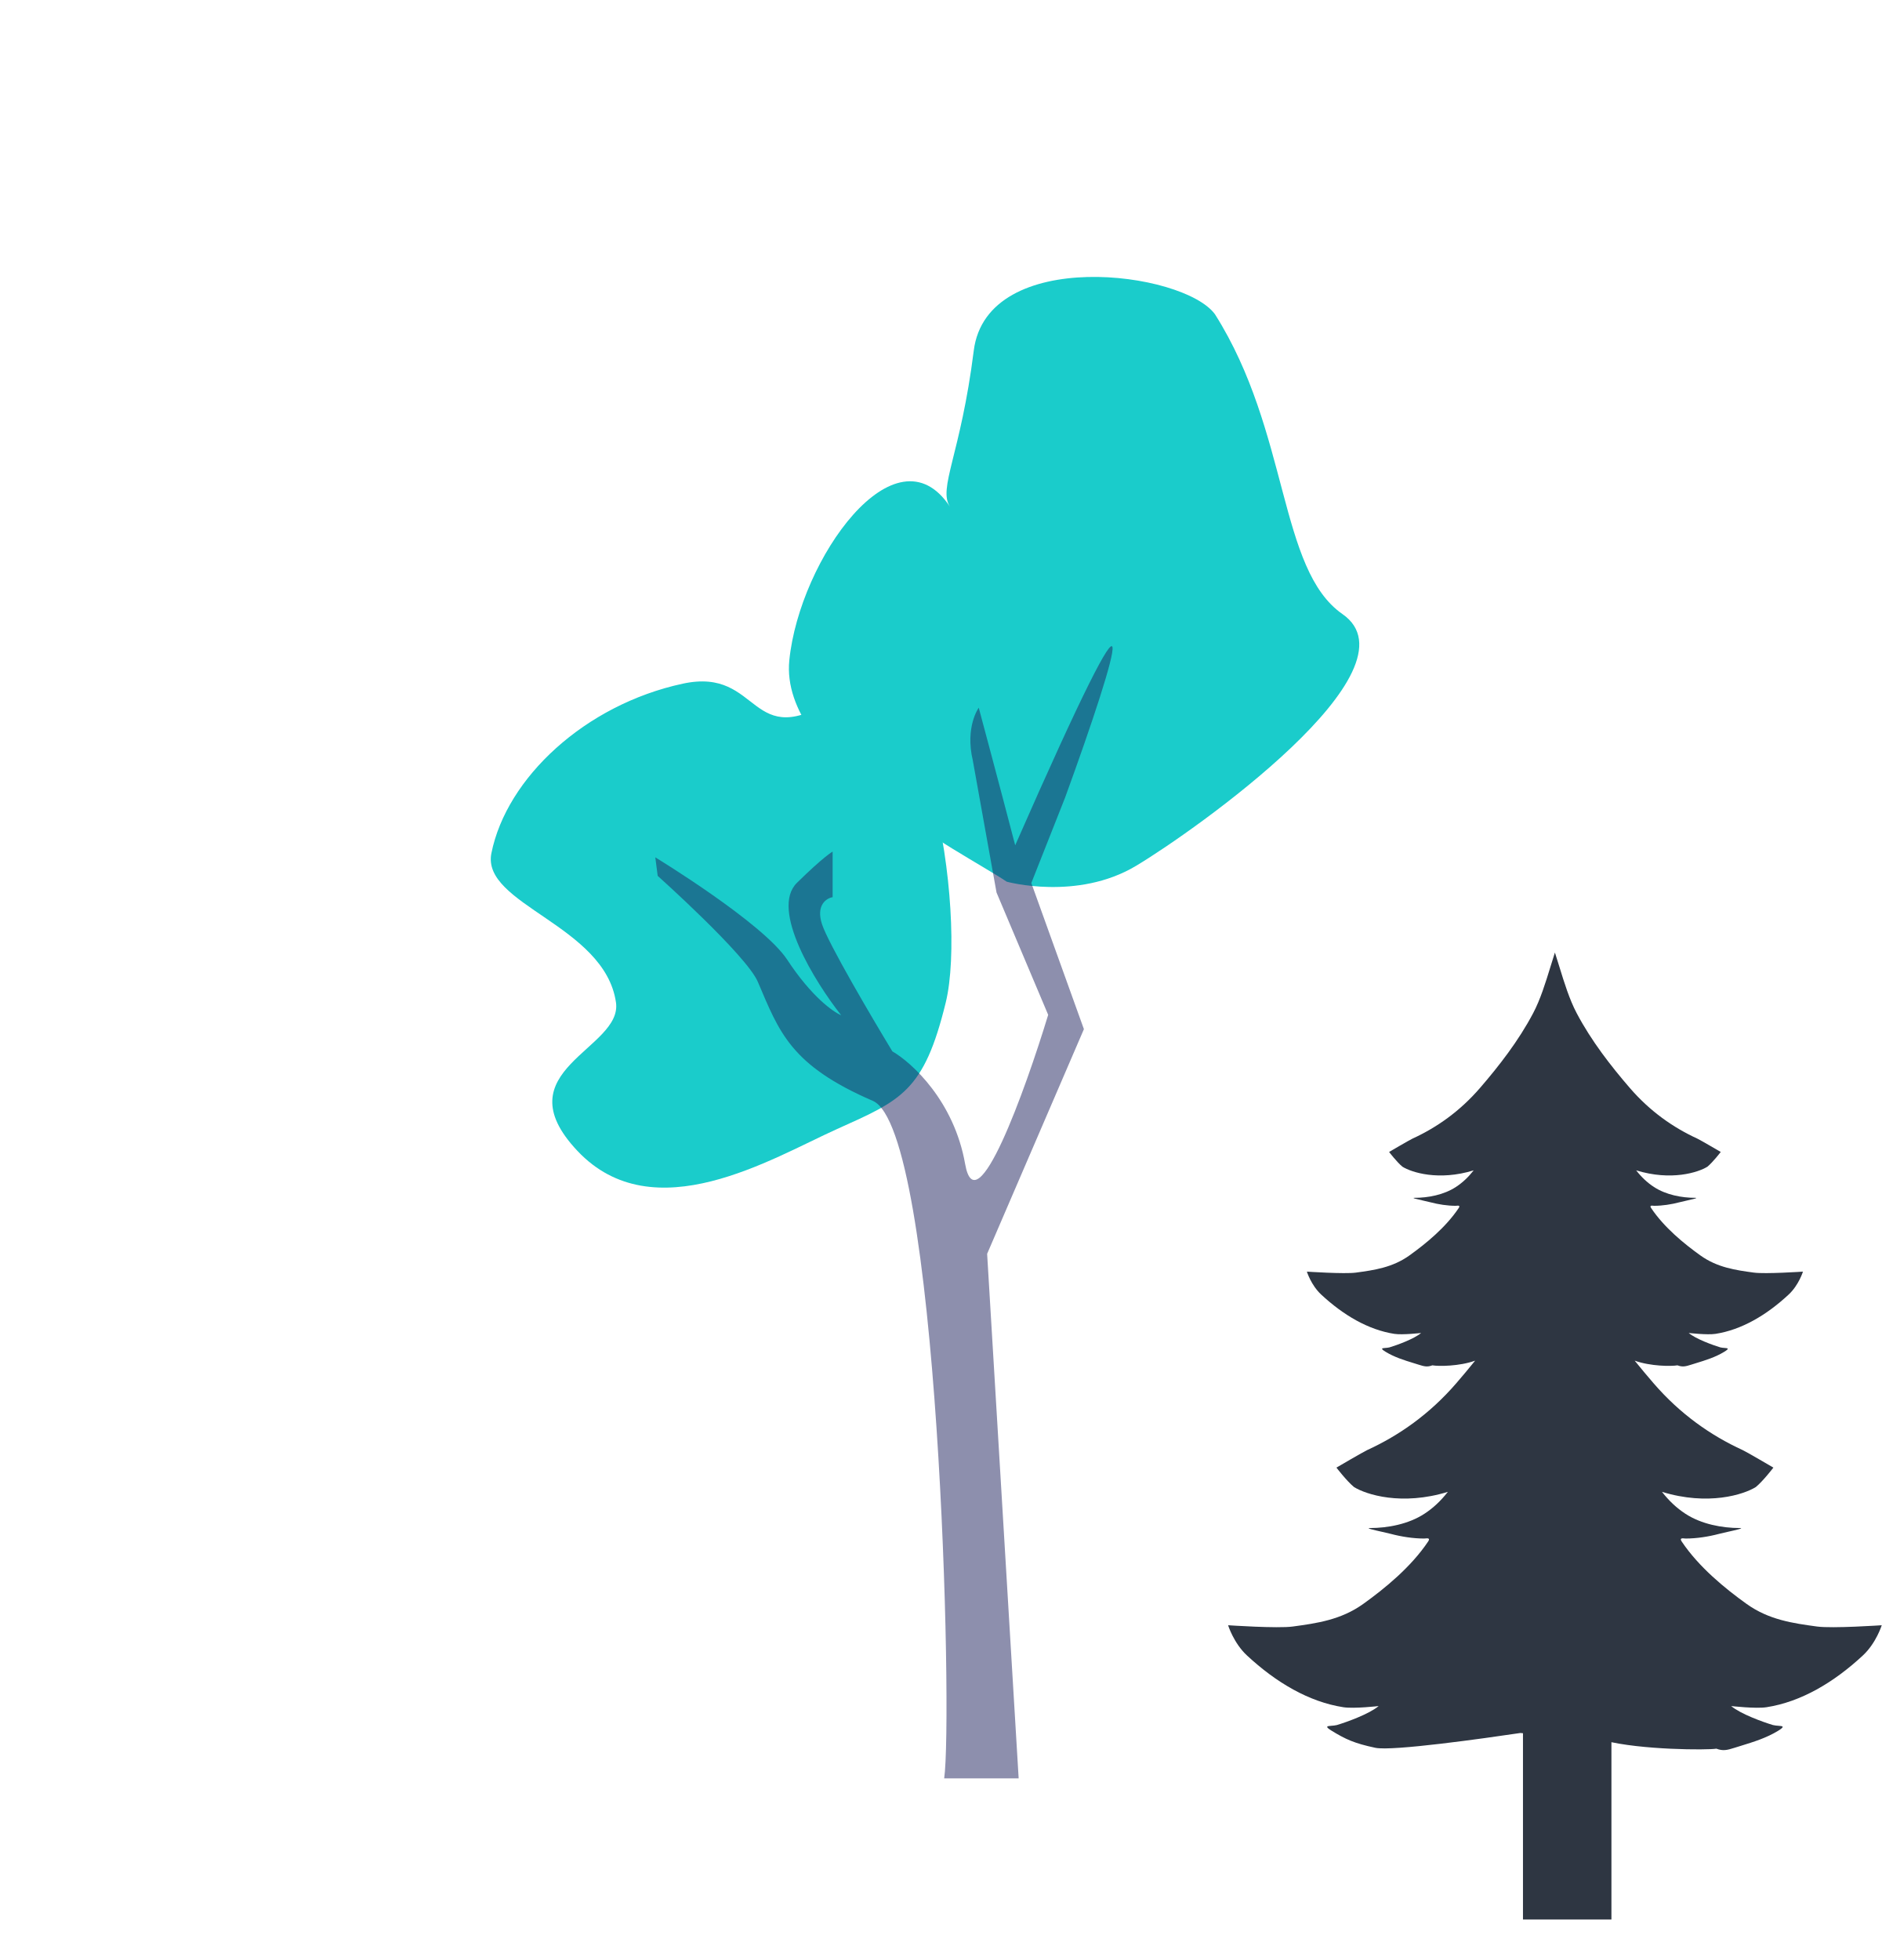
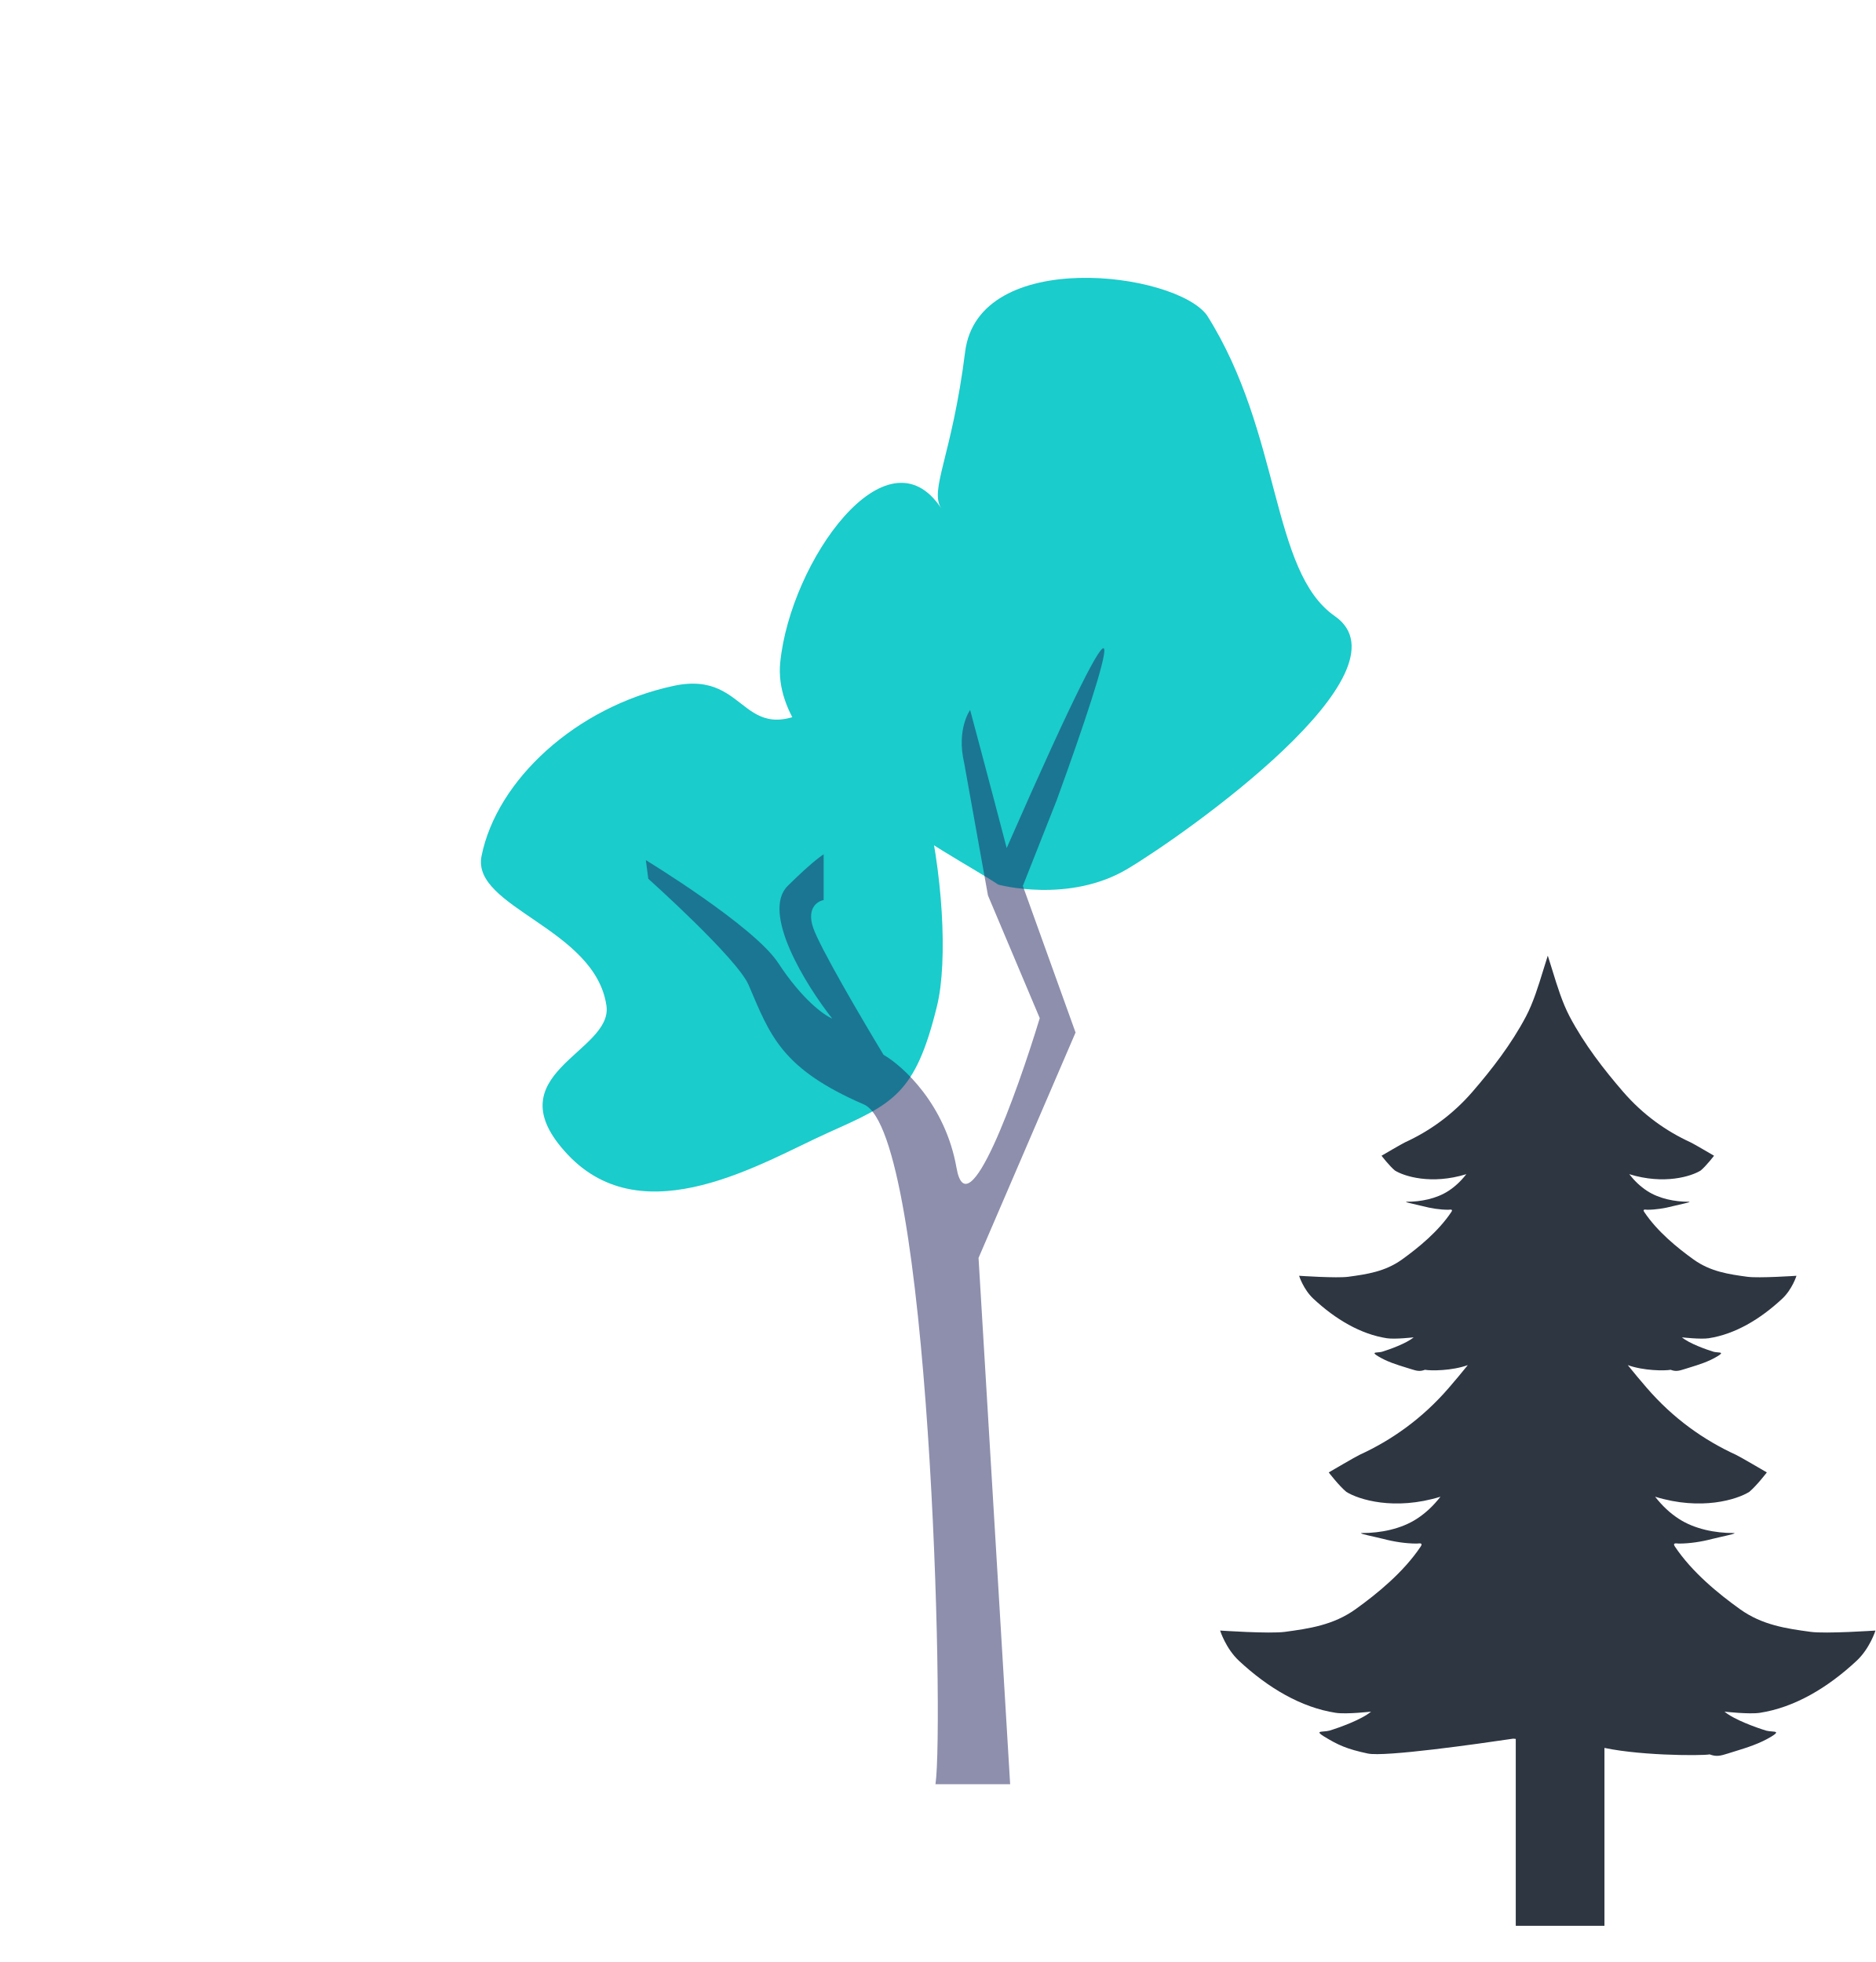
- <svg xmlns="http://www.w3.org/2000/svg" width="145" height="151" viewBox="0 0 145 151" fill="none">
-   <path d="M64.463 53.717C71.302 49.229 74.557 70.352 72.877 77.229C71.198 84.106 69.455 84.755 64.463 86.999C59.471 89.244 50.363 94.883 44.497 88.668C38.632 82.453 47.986 80.831 47.465 77.229C46.604 71.272 37.071 69.691 37.865 65.734C39.032 59.922 45.089 54.291 52.614 52.67C58.736 51.35 57.624 58.204 64.463 53.717Z" fill="#1ACCCB" />
-   <path d="M103.447 47.31C109.598 51.585 92.071 63.995 87.537 66.707C83.003 69.419 77.576 67.927 77.576 67.927C74.104 65.603 60.034 58.648 60.822 50.863C61.611 43.078 69.032 32.689 73.206 39.05C72.259 37.607 74.022 35.07 75.034 27.015C76.047 18.961 91.182 20.873 93.621 24.21C99.371 33.294 98.497 43.87 103.447 47.31Z" fill="#1ACCCB" />
-   <path d="M67.256 84.811C72.339 87.008 73.428 132.394 72.755 137.009L78.494 137.009L76.065 96.596L83.522 79.287L79.47 68.029L82.073 61.445C86.264 49.945 88.898 40.817 78.228 65.122C76.949 60.22 75.418 54.522 75.418 54.522C75.418 54.522 74.348 55.991 74.963 58.595L76.789 68.761L80.769 78.184C78.991 84.027 75.22 94.506 74.369 89.669C73.518 84.832 70.277 81.874 68.763 80.999C67.155 78.347 63.818 72.675 63.339 71.198C62.859 69.722 63.687 69.197 64.16 69.119L64.16 65.608C64.16 65.608 63.495 65.962 61.408 68.016C59.321 70.07 62.811 75.67 64.817 78.213C64.205 77.968 62.518 76.77 60.661 73.939C58.805 71.107 50.495 66.051 50.495 66.051L50.68 67.478C50.68 67.478 57.52 73.594 58.395 75.639C60.051 79.515 60.903 82.064 67.256 84.811Z" fill="#1C215D" fill-opacity="0.5" />
-   <path d="M124.171 131.606H117.355V147.881H124.171V131.606Z" fill="#2E3642" />
-   <path d="M119.472 74.484L119.473 74.48C119.587 74.11 119.7 73.743 119.816 73.385C119.933 73.743 120.046 74.11 120.16 74.48L120.161 74.484C120.543 75.725 120.935 76.995 121.493 78.053C122.626 80.202 124.145 82.145 125.587 83.815C127.145 85.619 128.926 86.866 130.798 87.724C131.018 87.825 132.594 88.748 132.594 88.748C132.594 88.748 132.004 89.521 131.568 89.883C130.863 90.323 128.778 90.996 126.077 90.165C126.501 90.705 126.935 91.111 127.445 91.445C128.385 92.06 129.605 92.281 130.627 92.281C130.917 92.281 130.396 92.398 129.923 92.505C129.726 92.549 129.537 92.591 129.418 92.623C128.796 92.787 128.101 92.896 127.468 92.896C127.451 92.896 127.428 92.894 127.402 92.891L127.401 92.891C127.276 92.878 127.091 92.86 127.229 93.067C128.231 94.566 129.771 95.82 131.026 96.719C132.329 97.653 133.74 97.851 135.149 98.043C136.037 98.163 138.93 97.967 138.93 97.967C138.93 97.967 138.607 99.008 137.829 99.732C136.123 101.32 134.198 102.451 132.189 102.762C131.566 102.859 130.126 102.694 130.126 102.694C130.675 103.157 131.981 103.627 132.566 103.804C132.668 103.83 132.784 103.839 132.886 103.847L132.887 103.847C133.142 103.867 133.298 103.879 132.862 104.145C132.18 104.562 131.425 104.794 130.695 105.018L130.319 105.135C129.892 105.27 129.654 105.334 129.259 105.186C128.787 105.269 127.183 105.266 125.964 104.826C126.449 105.429 126.937 106.01 127.419 106.568C129.473 108.945 131.819 110.587 134.286 111.717C134.576 111.85 136.652 113.066 136.652 113.066C136.652 113.066 135.874 114.084 135.3 114.561C134.371 115.141 131.624 116.027 128.065 114.933C128.624 115.644 129.196 116.179 129.868 116.619C131.106 117.429 132.713 117.721 134.061 117.721C134.442 117.721 133.755 117.875 133.131 118.015L133.128 118.016L133.125 118.016C132.868 118.074 132.622 118.129 132.468 118.17C131.648 118.387 130.732 118.53 129.898 118.53C129.875 118.53 129.844 118.527 129.81 118.524C129.645 118.507 129.401 118.482 129.583 118.755C130.903 120.73 132.932 122.381 134.586 123.567C136.302 124.797 138.161 125.057 140.018 125.309C141.188 125.469 145 125.21 145 125.21C145 125.21 144.575 126.581 143.549 127.535C141.301 129.626 138.765 131.117 136.119 131.526C135.297 131.654 133.399 131.436 133.399 131.436C134.123 132.047 135.844 132.665 136.615 132.898C136.75 132.933 136.904 132.945 137.037 132.955L137.037 132.955L137.038 132.955C137.374 132.982 137.578 132.998 137.005 133.348C136.106 133.897 135.109 134.203 134.148 134.499L134.148 134.499C133.982 134.55 133.818 134.6 133.655 134.652C133.093 134.829 132.778 134.914 132.257 134.719C131.587 134.837 126.425 134.822 123.629 134.095L117.156 133.511C114.404 133.919 107.282 134.929 105.978 134.652C104.355 134.307 103.682 133.991 102.628 133.348C102.055 132.998 102.259 132.982 102.595 132.955L102.596 132.955L102.596 132.955C102.729 132.945 102.883 132.933 103.018 132.898C103.789 132.665 105.51 132.047 106.234 131.436C106.234 131.436 104.336 131.654 103.514 131.526C100.868 131.117 98.332 129.626 96.084 127.535C95.058 126.581 94.633 125.21 94.633 125.21C94.633 125.21 98.445 125.469 99.615 125.309C101.472 125.057 103.331 124.797 105.047 123.567C106.701 122.381 108.73 120.73 110.05 118.755C110.232 118.482 109.988 118.507 109.823 118.524C109.789 118.527 109.758 118.53 109.735 118.53C108.901 118.53 107.985 118.387 107.165 118.17C107.012 118.129 106.767 118.075 106.512 118.017L106.508 118.016L106.505 118.016L106.502 118.015C105.878 117.875 105.191 117.721 105.572 117.721C106.92 117.721 108.527 117.429 109.765 116.619C110.437 116.179 111.009 115.644 111.568 114.933C108.009 116.027 105.262 115.141 104.333 114.561C103.759 114.084 102.981 113.066 102.981 113.066C102.981 113.066 105.057 111.85 105.347 111.717C107.814 110.587 110.16 108.945 112.214 106.568C112.696 106.01 113.184 105.429 113.669 104.826C112.45 105.266 110.845 105.269 110.374 105.186C109.979 105.334 109.741 105.27 109.314 105.135L108.938 105.018C108.208 104.794 107.453 104.562 106.771 104.145C106.335 103.879 106.491 103.867 106.746 103.847L106.747 103.847C106.849 103.839 106.965 103.83 107.067 103.804C107.652 103.627 108.958 103.157 109.507 102.694C109.507 102.694 108.067 102.859 107.443 102.762C105.435 102.451 103.51 101.32 101.804 99.732C101.026 99.008 100.703 97.967 100.703 97.967C100.703 97.967 103.596 98.163 104.484 98.043C105.893 97.851 107.304 97.653 108.607 96.719C109.862 95.82 111.402 94.566 112.404 93.067C112.542 92.86 112.357 92.878 112.232 92.891L112.231 92.891C112.205 92.894 112.182 92.896 112.165 92.896C111.532 92.896 110.837 92.787 110.215 92.623C110.096 92.591 109.907 92.549 109.71 92.505C109.237 92.398 108.716 92.281 109.006 92.281C110.028 92.281 111.248 92.06 112.187 91.445C112.698 91.111 113.132 90.705 113.556 90.165C110.855 90.996 108.77 90.323 108.065 89.883C107.629 89.521 107.039 88.748 107.039 88.748C107.039 88.748 108.615 87.825 108.835 87.724C110.707 86.866 112.488 85.619 114.046 83.815C115.488 82.145 117.007 80.202 118.14 78.053C118.698 76.995 119.09 75.725 119.472 74.484Z" fill="#2E3642" />
+ <svg xmlns="http://www.w3.org/2000/svg" width="518" height="542" viewBox="0 0 518 542" fill="none">
+   <path d="M228.581 193.243C253.158 177.099 264.855 253.09 258.82 277.829C252.784 302.568 246.521 304.902 228.581 312.977C210.642 321.052 177.912 341.339 156.833 318.98C135.754 296.62 169.371 290.787 167.5 277.829C164.405 256.399 130.145 250.71 133 236.477C137.194 215.566 158.958 195.311 186 189.477C208 184.731 204.005 209.388 228.581 193.243Z" fill="#1ACCCB" />
+   <path d="M368.673 170.198C390.777 185.575 327.795 230.22 311.5 239.977C295.206 249.734 275.706 244.367 275.706 244.367C263.228 236.003 212.667 210.985 215.499 182.979C218.331 154.973 245 117.597 259.999 140.48C256.596 135.289 262.931 126.163 266.57 97.187C270.209 68.211 324.599 75.089 333.365 87.096C354.027 119.772 350.884 157.822 368.673 170.198Z" fill="#1ACCCB" />
+   <path d="M238.62 305.104C256.885 313.01 260.797 476.285 258.38 492.885L279.002 492.885L270.273 347.5L297.07 285.231L282.51 244.731L291.863 221.045C306.927 179.674 316.392 146.839 278.046 234.275C273.451 216.641 267.95 196.139 267.95 196.139C267.95 196.139 264.106 201.425 266.313 210.795L272.877 247.365L287.18 281.263C280.788 302.286 267.24 339.981 264.181 322.58C261.123 305.179 249.476 294.537 244.035 291.391C238.254 281.852 226.263 261.444 224.541 256.133C222.819 250.821 225.793 248.933 227.495 248.653L227.495 236.023C227.495 236.023 225.105 237.297 217.604 244.685C210.104 252.073 222.644 272.22 229.852 281.369C227.654 280.487 221.591 276.177 214.919 265.992C208.248 255.806 178.386 237.616 178.386 237.616L179.052 242.751C179.052 242.751 203.633 264.752 206.775 272.111C212.727 286.051 215.789 295.222 238.62 305.104Z" fill="#1C215D" fill-opacity="0.5" />
+   <path d="M443.15 473.449H418.654V532H443.15V473.449Z" fill="#2E3642" />
+   <path d="M426.261 267.956L426.265 267.942C426.675 266.61 427.081 265.289 427.5 264C427.919 265.289 428.325 266.61 428.735 267.942L428.739 267.956C430.111 272.417 431.518 276.988 433.524 280.795C437.596 288.523 443.053 295.515 448.236 301.521C453.837 308.011 460.236 312.498 466.964 315.584C467.755 315.947 473.418 319.269 473.418 319.269C473.418 319.269 471.296 322.049 469.73 323.352C467.197 324.936 459.703 327.355 449.998 324.365C451.522 326.308 453.083 327.769 454.916 328.971C458.291 331.184 462.675 331.98 466.349 331.98C467.39 331.98 465.52 332.401 463.819 332.784C463.11 332.942 462.433 333.095 462.005 333.208C459.77 333.799 457.27 334.191 454.998 334.191C454.936 334.191 454.853 334.182 454.76 334.173L454.757 334.173C454.307 334.127 453.641 334.06 454.138 334.805C457.738 340.2 463.273 344.709 467.784 347.946C472.463 351.305 477.535 352.016 482.598 352.706C485.791 353.141 496.186 352.433 496.186 352.433C496.186 352.433 495.027 356.178 492.228 358.785C486.099 364.495 479.18 368.567 471.964 369.685C469.723 370.033 464.547 369.44 464.547 369.44C466.52 371.106 471.215 372.795 473.316 373.431C473.683 373.527 474.102 373.56 474.465 373.588L474.469 373.589C475.387 373.66 475.946 373.704 474.381 374.659C471.93 376.158 469.215 376.994 466.594 377.801L465.243 378.221C463.709 378.706 462.852 378.937 461.432 378.405C459.738 378.704 453.972 378.691 449.591 377.11C451.333 379.279 453.09 381.369 454.821 383.376C462.2 391.925 470.633 397.835 479.496 401.9C480.54 402.378 488.001 406.753 488.001 406.753C488.001 406.753 485.204 410.416 483.141 412.132C479.804 414.218 469.932 417.405 457.142 413.467C459.151 416.025 461.208 417.951 463.623 419.533C468.069 422.449 473.845 423.497 478.687 423.497C480.058 423.497 477.589 424.052 475.347 424.556L475.336 424.559L475.324 424.562C474.401 424.769 473.519 424.968 472.963 425.115C470.018 425.894 466.726 426.409 463.73 426.409C463.648 426.409 463.536 426.399 463.414 426.386C462.821 426.326 461.943 426.238 462.597 427.218C467.34 434.325 474.633 440.264 480.576 444.528C486.742 448.953 493.424 449.889 500.096 450.797C504.302 451.37 518 450.438 518 450.438C518 450.438 516.472 455.371 512.784 458.805C504.708 466.326 495.592 471.69 486.083 473.163C483.131 473.621 476.312 472.839 476.312 472.839C478.913 475.035 485.098 477.259 487.866 478.097C488.351 478.224 488.904 478.267 489.385 478.304L489.385 478.304L489.386 478.304C490.595 478.399 491.329 478.457 489.269 479.715C486.037 481.69 482.456 482.793 479.001 483.856C478.405 484.039 477.815 484.222 477.229 484.407C475.209 485.046 474.079 485.35 472.207 484.649C469.798 485.075 451.247 485.02 441.202 482.405L417.94 480.304C408.048 481.772 382.456 485.404 377.771 484.407C371.938 483.165 369.519 482.031 365.731 479.715C363.671 478.457 364.405 478.399 365.614 478.304L365.615 478.304L365.615 478.304C366.096 478.267 366.649 478.224 367.134 478.097C369.902 477.259 376.087 475.035 378.688 472.839C378.688 472.839 371.869 473.621 368.917 473.163C359.408 471.69 350.292 466.326 342.216 458.805C338.528 455.371 337 450.438 337 450.438C337 450.438 350.698 451.37 354.904 450.797C361.576 449.889 368.258 448.953 374.424 444.528C380.367 440.264 387.66 434.325 392.403 427.218C393.057 426.238 392.179 426.326 391.586 426.386C391.464 426.399 391.352 426.409 391.27 426.409C388.274 426.409 384.982 425.894 382.037 425.115C381.485 424.968 380.606 424.771 379.688 424.564L379.675 424.562L379.664 424.559L379.653 424.556C377.411 424.052 374.942 423.497 376.313 423.497C381.155 423.497 386.931 422.449 391.377 419.533C393.792 417.951 395.849 416.025 397.858 413.467C385.068 417.405 375.196 414.218 371.859 412.132C369.796 410.416 366.999 406.753 366.999 406.753C366.999 406.753 374.46 402.378 375.504 401.9C384.367 397.835 392.8 391.925 400.179 383.376C401.91 381.369 403.667 379.279 405.409 377.11C401.028 378.691 395.262 378.704 393.568 378.405C392.148 378.937 391.291 378.706 389.757 378.221L388.406 377.801C385.785 376.994 383.07 376.158 380.619 374.659C379.054 373.704 379.613 373.66 380.531 373.589L380.535 373.588C380.898 373.56 381.317 373.527 381.684 373.431C383.785 372.795 388.48 371.106 390.453 369.44C390.453 369.44 385.277 370.033 383.036 369.685C375.82 368.567 368.901 364.495 362.772 358.785C359.973 356.178 358.814 352.433 358.814 352.433C358.814 352.433 369.209 353.141 372.402 352.706C377.465 352.016 382.537 351.305 387.216 347.946C391.727 344.709 397.262 340.2 400.862 334.805C401.359 334.06 400.693 334.127 400.243 334.173L400.24 334.173C400.147 334.182 400.064 334.191 400.002 334.191C397.73 334.191 395.23 333.799 392.995 333.208C392.567 333.095 391.89 332.942 391.181 332.784C389.48 332.401 387.61 331.98 388.651 331.98C392.325 331.98 396.709 331.184 400.084 328.971C401.917 327.769 403.478 326.308 405.002 324.365C395.297 327.355 387.803 324.936 385.27 323.352C383.704 322.049 381.582 319.269 381.582 319.269C381.582 319.269 387.245 315.947 388.036 315.584C394.764 312.498 401.163 308.011 406.764 301.521C411.947 295.515 417.404 288.523 421.476 280.795C423.482 276.988 424.889 272.417 426.261 267.956Z" fill="#2E3642" />
</svg>
